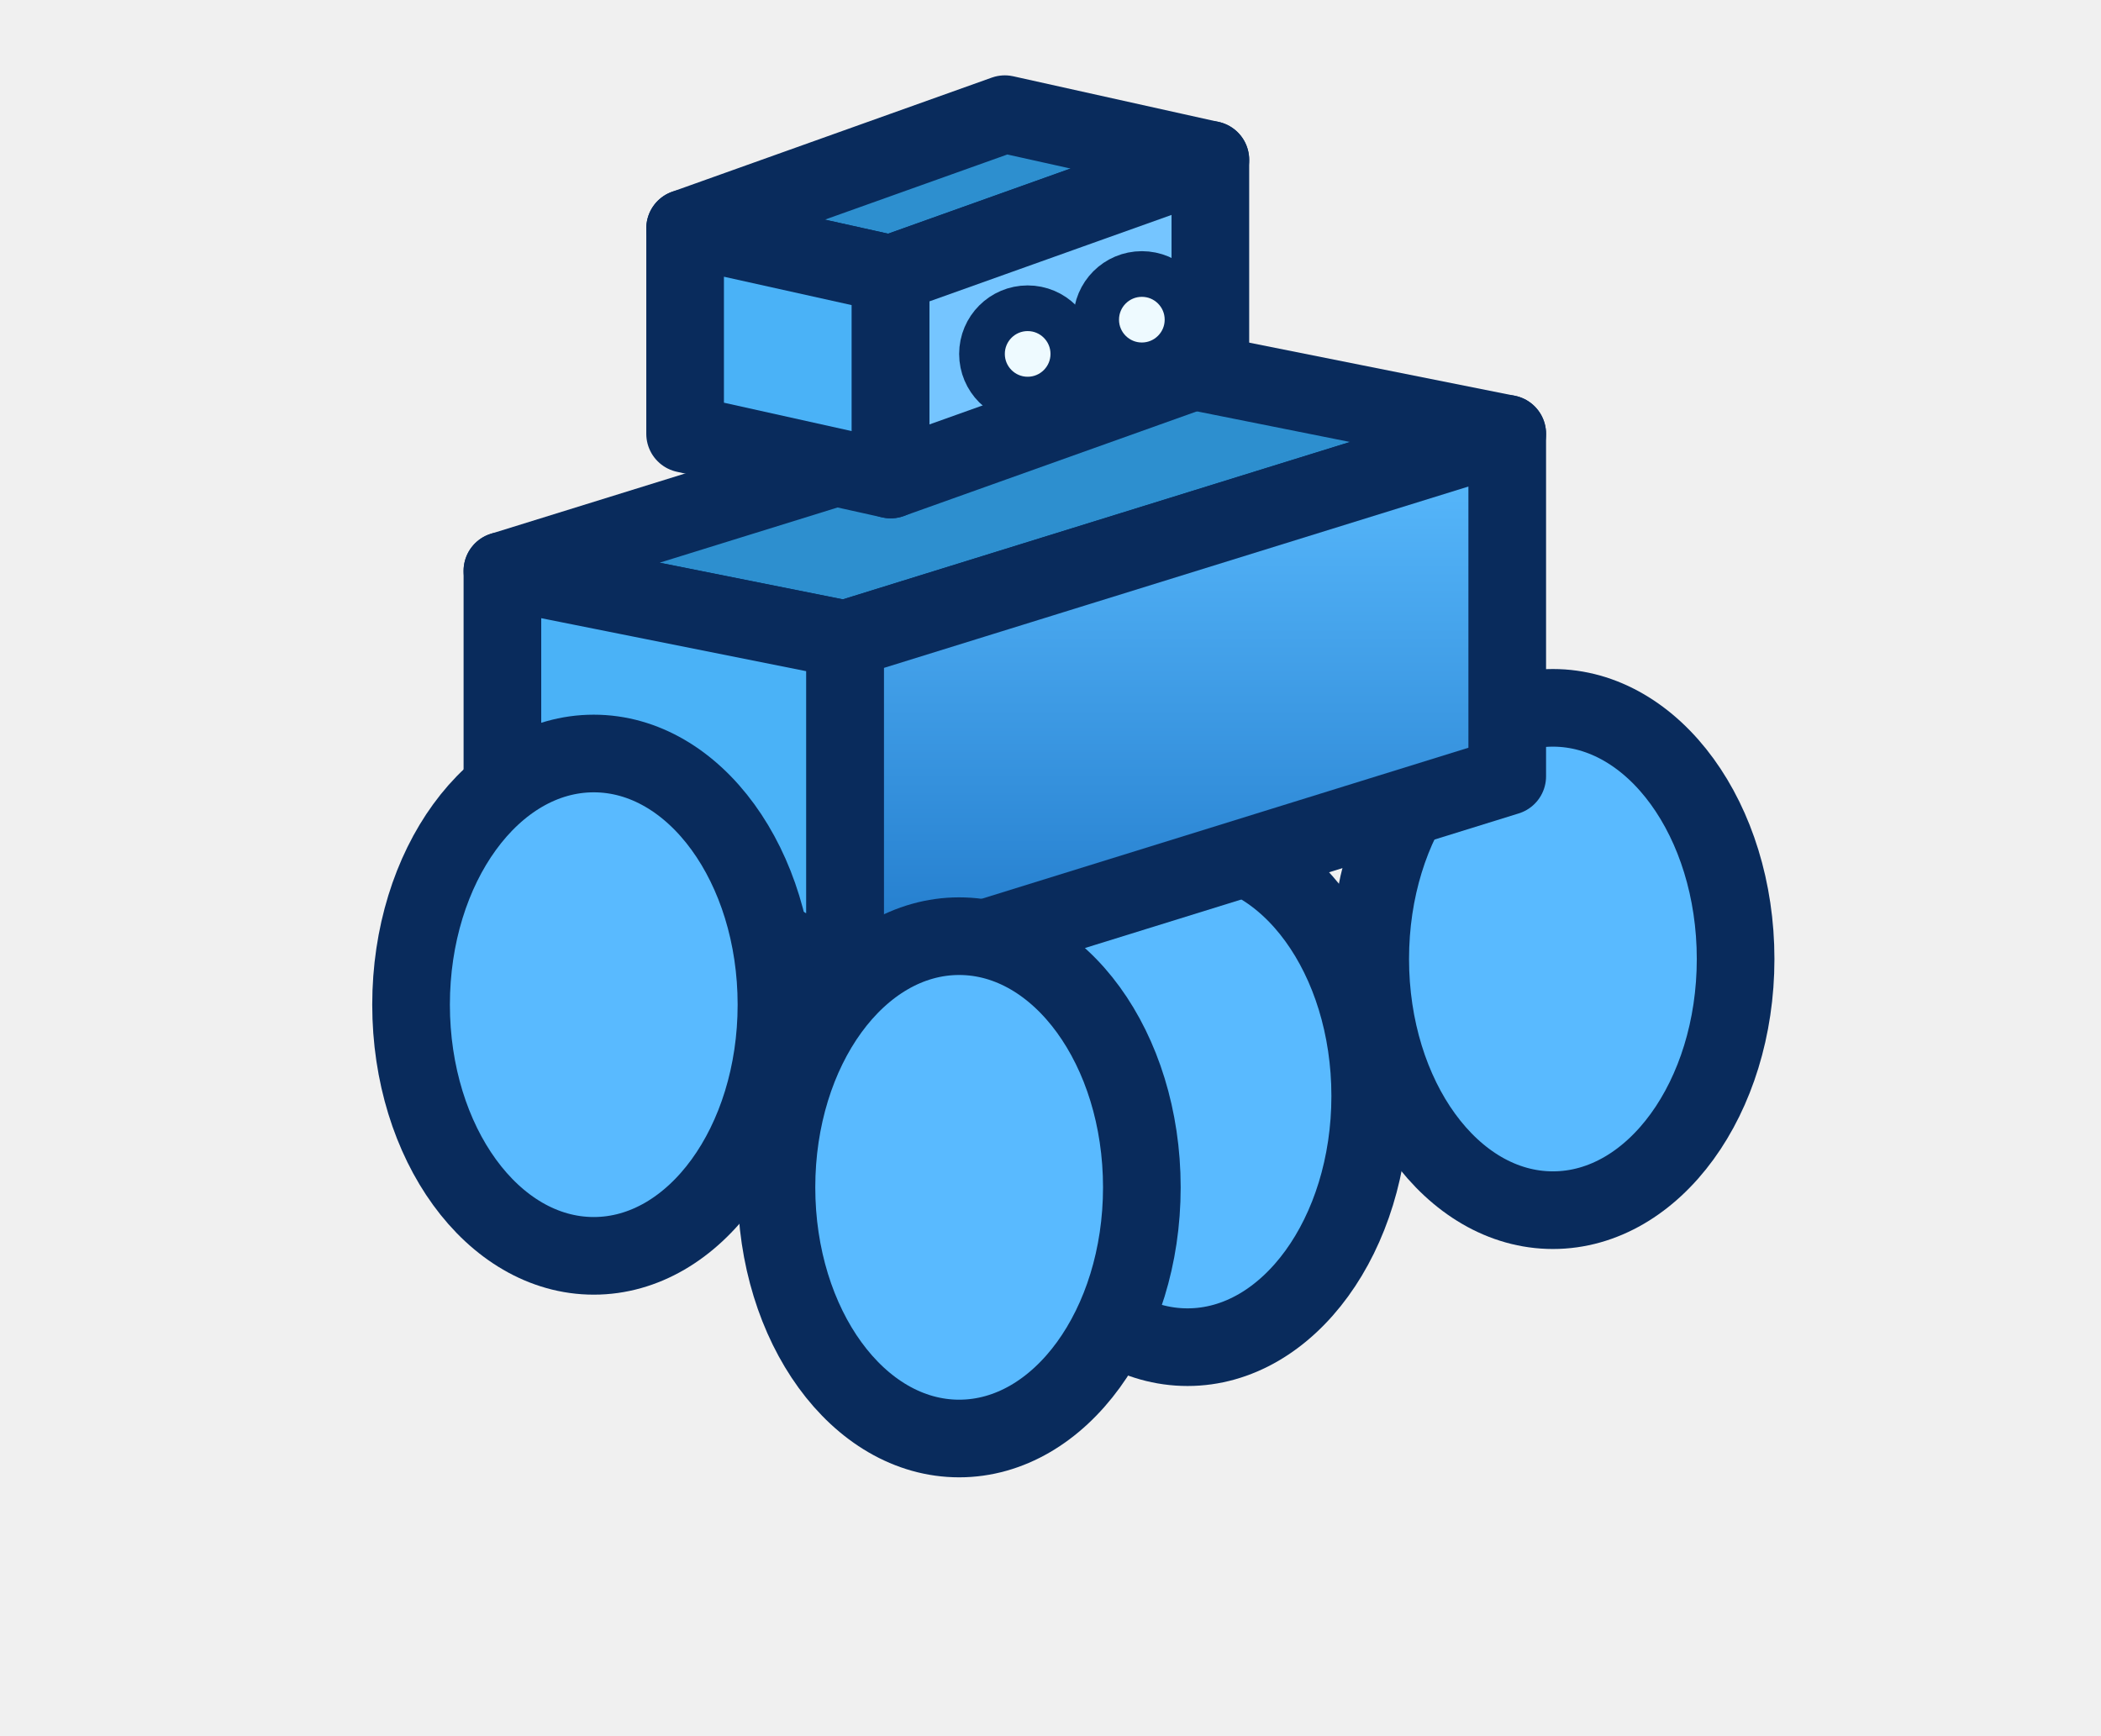
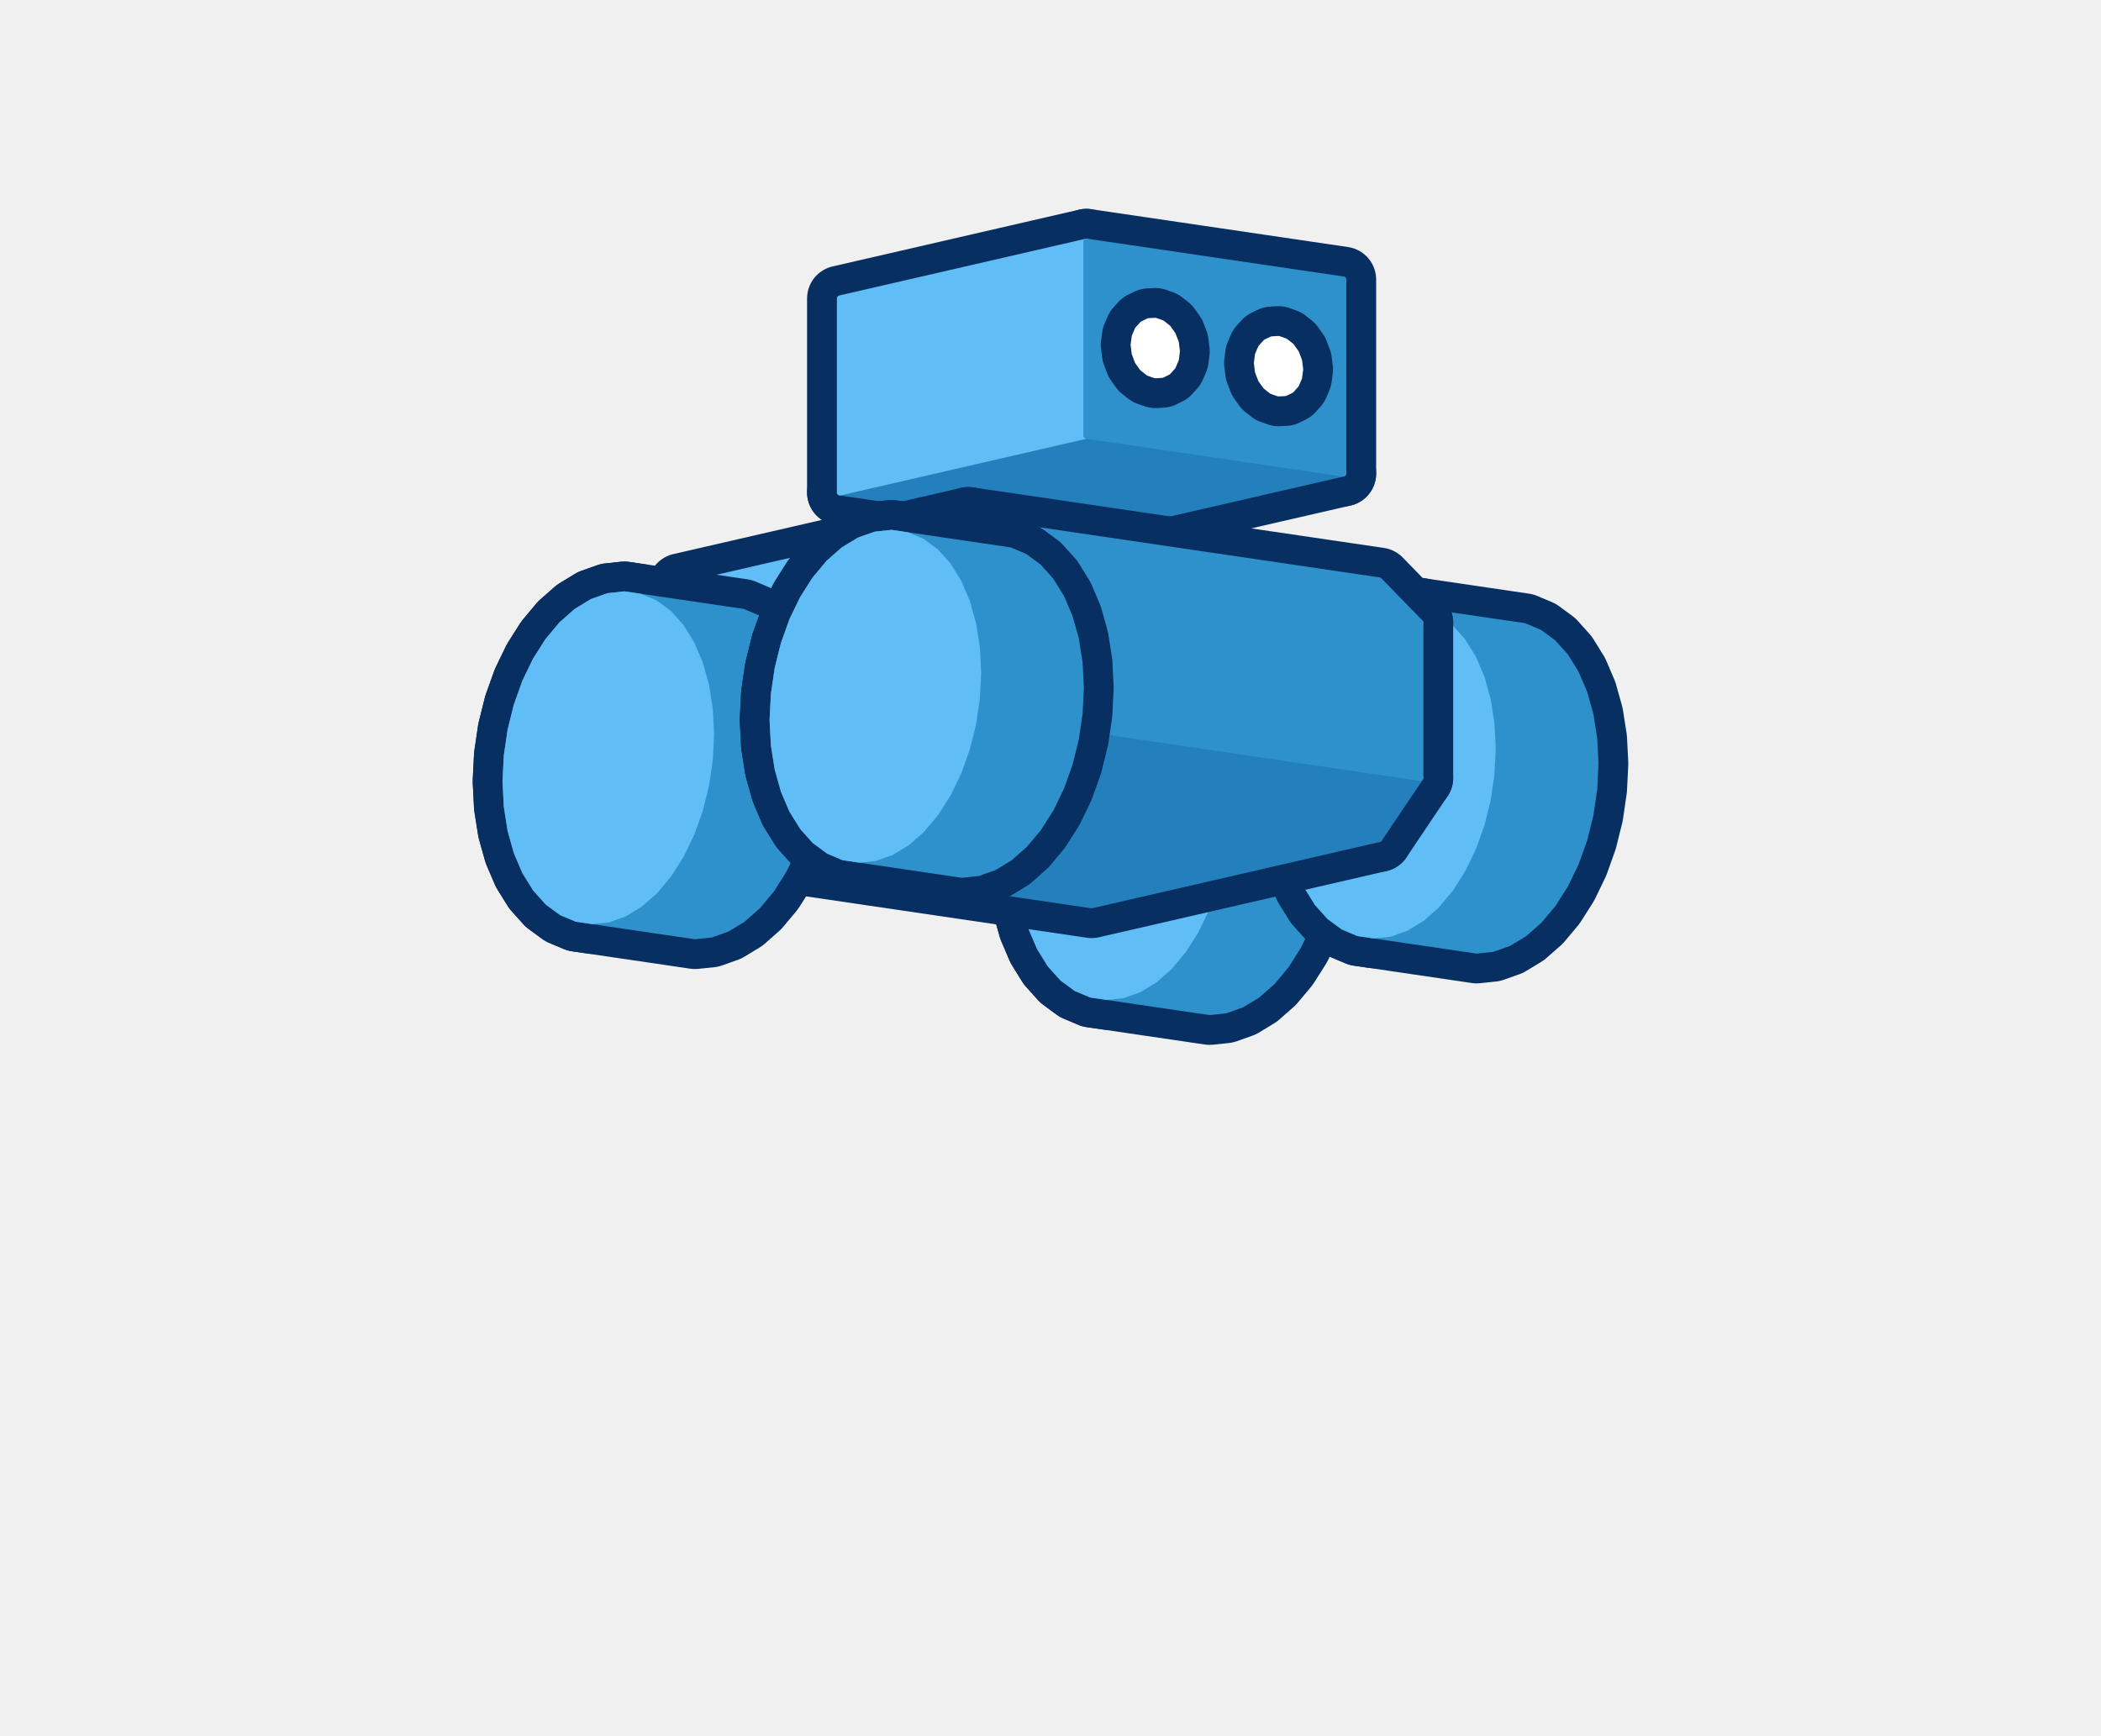
- <svg xmlns="http://www.w3.org/2000/svg" viewBox="-46 -30 92 76" role="img" aria-labelledby="robot-title robot-desc">
+ <svg viewBox="-46 -30 92 76" role="img" aria-labelledby="robot-title robot-desc">
  <defs>
    <linearGradient id="robot-fill" x1="0" x2="0" y1="0" y2="1">
      <stop offset="0" stop-color="#5bbcff" />
      <stop offset="1" stop-color="#1f78c9" />
    </linearGradient>
  </defs>
-   <g id="robot" stroke="#092b5c" stroke-width="3.4" stroke-linejoin="round" stroke-linecap="round">
-     <ellipse cx="6" cy="18" rx="8" ry="11" fill="#59baff" />
-     <ellipse cx="22" cy="12" rx="8" ry="11" fill="#59baff" />
-     <polygon points="-24,-5 5,-14 20,-11 -9,-2" fill="#2d8fcf" />
-     <polygon points="-9,-2 20,-11 20,4 -9,13" fill="url(#robot-fill)" />
-     <polygon points="-24,-5 -9,-2 -9,13 -24,4" fill="#4ab2f7" />
-     <polygon points="-16,-20 -2,-25 7,-23 -7,-18" fill="#2d8fcf" />
-     <polygon points="-16,-20 -7,-18 -7,-9 -16,-11" fill="#4ab2f7" />
-     <polygon points="-7,-18 7,-23 7,-14 -7,-9" fill="#75c5ff" />
-     <circle cx="-1" cy="-14.5" r="2" fill="#eefaff" stroke-width="2" />
-     <circle cx="4" cy="-16" r="2" fill="#eefaff" stroke-width="2" />
-     <ellipse cx="-20" cy="14" rx="8" ry="11" fill="#59baff" />
-     <ellipse cx="-4" cy="22" rx="8" ry="11" fill="#59baff" />
+   <g id="robot" transform="translate(0, 1) scale(0.18) translate(-400, -300)">
+     <g id="wheel_bl">
+       <g stroke="#072f61" stroke-width="16" stroke-linejoin="round" fill="none">
+         <polygon points="392.63,336.34 392.94,330.12 393.85,323.91 395.35,317.87 397.40,312.13 399.95,306.86 402.93,302.16 406.27,298.17 409.89,294.98 413.71,292.66 417.62,291.27 421.53,290.86 446.51,294.54 450.33,295.10 453.95,296.63 457.29,299.08 460.27,302.40 462.82,306.51 464.87,311.30 466.37,316.65 467.28,322.44 467.59,328.52 467.28,334.74 466.37,340.95 464.87,346.99 462.82,352.73 460.27,358.00 457.29,362.70 453.95,366.69 450.33,369.88 446.51,372.20 442.60,373.59 438.70,374.00 413.71,370.32 409.89,369.76 406.27,368.23 402.93,365.78 399.95,362.46 397.40,358.35 395.35,353.56 393.85,348.21 392.94,342.42" />
+         <polygon points="442.60,324.84 442.30,318.76 441.38,312.97 439.88,307.61 437.83,302.82 435.29,298.72 432.30,295.40 428.96,292.95 425.34,291.42 421.53,290.86 417.62,291.27 413.71,292.66 409.89,294.98 406.27,298.17 402.93,302.16 399.95,306.86 397.40,312.13 395.35,317.87 393.85,323.91 392.94,330.12 392.63,336.34 392.94,342.42 393.85,348.21 395.35,353.56 397.40,358.35 399.95,362.46 402.93,365.78 406.27,368.23 409.89,369.76 413.71,370.32 417.62,369.90 421.53,368.52 425.34,366.20 428.96,363.01 432.30,359.01 435.29,354.32 437.83,349.04 439.88,343.31 441.38,337.27 442.30,331.06" />
+       </g>
+       <g stroke-linejoin="round">
+         <polygon points="392.63,336.34 392.94,330.12 393.85,323.91 395.35,317.87 397.40,312.13 399.95,306.86 402.93,302.16 406.27,298.17 409.89,294.98 413.71,292.66 417.62,291.27 421.53,290.86 446.51,294.54 450.33,295.10 453.95,296.63 457.29,299.08 460.27,302.40 462.82,306.51 464.87,311.30 466.37,316.65 467.28,322.44 467.59,328.52 467.28,334.74 466.37,340.95 464.87,346.99 462.82,352.73 460.27,358.00 457.29,362.70 453.95,366.69 450.33,369.88 446.51,372.20 442.60,373.59 438.70,374.00 413.71,370.32 409.89,369.76 406.27,368.23 402.93,365.78 399.95,362.46 397.40,358.35 395.35,353.56 393.85,348.21 392.94,342.42" fill="#2e91cc" stroke="#2e91cc" stroke-width="1.5" />
+         <polygon points="442.60,324.84 442.30,318.76 441.38,312.97 439.88,307.61 437.83,302.82 435.29,298.72 432.30,295.40 428.96,292.95 425.34,291.42 421.53,290.86 417.62,291.27 413.71,292.66 409.89,294.98 406.27,298.17 402.93,302.16 399.95,306.86 397.40,312.13 395.35,317.87 393.85,323.91 392.94,330.12 392.63,336.34 392.94,342.42 393.85,348.21 395.35,353.56 397.40,358.35 399.95,362.46 402.93,365.78 406.27,368.23 409.89,369.76 413.71,370.32 417.62,369.90 421.53,368.52 425.34,366.20 428.96,363.01 432.30,359.01 435.29,354.32 437.83,349.04 439.88,343.31 441.38,337.27 442.30,331.06" fill="#61bdf5" stroke="#61bdf5" stroke-width="1.5" />
+       </g>
+     </g>
+     <g id="wheel_fl">
+       <g stroke="#072f61" stroke-width="16" stroke-linejoin="round" fill="none">
+         <polygon points="457.60,321.38 457.90,315.16 458.82,308.95 460.32,302.91 462.37,297.18 464.92,291.90 467.90,287.20 471.24,283.21 474.86,280.02 478.68,277.70 482.58,276.31 486.49,275.90 511.48,279.58 515.29,280.14 518.92,281.67 522.26,284.12 525.24,287.44 527.79,291.55 529.84,296.34 531.34,301.69 532.25,307.48 532.56,313.56 532.25,319.78 531.34,325.99 529.84,332.03 527.79,337.77 525.24,343.04 522.26,347.74 518.92,351.73 515.29,354.93 511.48,357.24 507.57,358.63 503.66,359.04 478.68,355.36 474.86,354.80 471.24,353.27 467.90,350.82 464.92,347.50 462.37,343.39 460.32,338.60 458.82,333.25 457.90,327.46" />
+         <polygon points="507.57,309.88 507.26,303.80 506.35,298.01 504.85,292.65 502.80,287.87 500.25,283.76 497.27,280.44 493.93,277.99 490.31,276.46 486.49,275.90 482.58,276.31 478.68,277.70 474.86,280.02 471.24,283.21 467.90,287.20 464.92,291.90 462.37,297.18 460.32,302.91 458.82,308.95 457.90,315.16 457.60,321.38 457.90,327.46 458.82,333.25 460.32,338.60 462.37,343.39 464.92,347.50 467.90,350.82 471.24,353.27 474.86,354.80 478.68,355.36 482.58,354.95 486.49,353.56 490.31,351.24 493.93,348.05 497.27,344.05 500.25,339.36 502.80,334.08 504.85,328.35 506.35,322.31 507.26,316.10" />
+       </g>
+       <g stroke-linejoin="round">
+         <polygon points="457.60,321.38 457.90,315.16 458.82,308.95 460.32,302.91 462.37,297.18 464.92,291.90 467.90,287.20 471.24,283.21 474.86,280.02 478.68,277.70 482.58,276.31 486.49,275.90 511.48,279.58 515.29,280.14 518.92,281.67 522.26,284.12 525.24,287.44 527.79,291.55 529.84,296.34 531.34,301.69 532.25,307.48 532.56,313.56 532.25,319.78 531.34,325.99 529.84,332.03 527.79,337.77 525.24,343.04 522.26,347.74 518.92,351.73 515.29,354.93 511.48,357.24 507.57,358.63 503.66,359.04 478.68,355.36 474.86,354.80 471.24,353.27 467.90,350.82 464.92,347.50 462.37,343.39 460.32,338.60 458.82,333.25 457.90,327.46" fill="#2e91cc" stroke="#2e91cc" stroke-width="1.5" />
+         <polygon points="507.57,309.88 507.26,303.80 506.35,298.01 504.85,292.65 502.80,287.87 500.25,283.76 497.27,280.44 493.93,277.99 490.31,276.46 486.49,275.90 482.58,276.31 478.68,277.70 474.86,280.02 471.24,283.21 467.90,287.20 464.92,291.90 462.37,297.18 460.32,302.91 458.82,308.95 457.90,315.16 457.60,321.38 457.90,327.46 458.82,333.25 460.32,338.60 462.37,343.39 464.92,347.50 467.90,350.82 471.24,353.27 474.86,354.80 478.68,355.36 482.58,354.95 486.49,353.56 490.31,351.24 493.93,348.05 497.27,344.05 500.25,339.36 502.80,334.08 504.85,328.35 506.35,322.31 507.26,316.10" fill="#61bdf5" stroke="#61bdf5" stroke-width="1.5" />
+       </g>
+     </g>
+     <g id="head">
+       <g stroke="#072f61" stroke-width="16" stroke-linejoin="round" fill="none">
+         <polygon points="348.78,247.58 411.24,256.78 471.22,242.98 408.75,233.77" />
+         <polygon points="348.78,247.58 408.75,233.77 408.75,186.59 348.78,200.40" />
+         <polygon points="408.75,233.77 471.22,242.98 471.22,195.80 408.75,186.59" />
+       </g>
+       <g stroke-linejoin="round">
+         <polygon points="348.78,247.58 411.24,256.78 471.22,242.98 408.75,233.77" fill="#247fbd" stroke="#247fbd" stroke-width="1.5" />
+         <polygon points="348.78,247.58 408.75,233.77 408.75,186.59 348.78,200.40" fill="#61bdf5" stroke="#61bdf5" stroke-width="1.5" />
+         <polygon points="408.75,233.77 471.22,242.98 471.22,195.80 408.75,186.59" fill="#2e91cc" stroke="#2e91cc" stroke-width="1.5" />
+       </g>
+     </g>
+     <g id="eyes">
+       <g stroke="#072f61" stroke-width="16" stroke-linejoin="round" fill="none">
+         <polygon points="450.23,216.11 450.48,214.10 451.23,212.37 452.39,211.08 453.85,210.36 455.47,210.27 457.09,210.84 458.56,211.99 459.72,213.62 460.46,215.57 460.72,217.65 460.46,219.66 459.72,221.39 458.56,222.68 457.09,223.40 455.47,223.48 453.85,222.92 452.39,221.77 451.23,220.14 450.48,218.18" />
+         <polygon points="420.24,211.69 420.50,209.68 421.24,207.95 422.40,206.66 423.87,205.94 425.49,205.85 427.11,206.42 428.57,207.57 429.73,209.20 430.48,211.15 430.73,213.23 430.48,215.24 429.73,216.97 428.57,218.26 427.11,218.98 425.49,219.06 423.87,218.50 422.40,217.35 421.24,215.72 420.50,213.77" />
+       </g>
+       <g stroke-linejoin="round">
+         <polygon points="450.23,216.11 450.48,214.10 451.23,212.37 452.39,211.08 453.85,210.36 455.47,210.27 457.09,210.84 458.56,211.99 459.72,213.62 460.46,215.57 460.72,217.65 460.46,219.66 459.72,221.39 458.56,222.68 457.09,223.40 455.47,223.48 453.85,222.92 452.39,221.77 451.23,220.14 450.48,218.18" fill="white" stroke="white" stroke-width="1.5" />
+         <polygon points="420.24,211.69 420.50,209.68 421.24,207.95 422.40,206.66 423.87,205.94 425.49,205.85 427.11,206.42 428.57,207.57 429.73,209.20 430.48,211.15 430.73,213.23 430.48,215.24 429.73,216.97 428.57,218.26 427.11,218.98 425.49,219.06 423.87,218.50 422.40,217.35 421.24,215.72 420.50,213.77" fill="white" stroke="white" stroke-width="1.5" />
+       </g>
+     </g>
+     <g id="body">
+       <g stroke="#072f61" stroke-width="16" stroke-linejoin="round" fill="none">
+         <polygon points="310.04,333.29 410.00,348.02 479.96,331.91 380.01,317.18" />
+         <polygon points="390.00,264.56 489.96,279.29 479.96,269.01 380.01,254.28" />
+         <polygon points="380.01,317.18 479.96,331.91 489.96,317.03 390.00,302.30" />
+         <polygon points="390.00,302.30 489.96,317.03 489.96,279.29 390.00,264.56" />
+         <polygon points="310.04,333.29 380.01,317.18 390.00,302.30 390.00,264.56 380.01,254.28 310.04,270.39" />
+       </g>
+       <g stroke-linejoin="round">
+         <polygon points="310.04,333.29 410.00,348.02 479.96,331.91 380.01,317.18" fill="#247fbd" stroke="#247fbd" stroke-width="1.5" />
+         <polygon points="390.00,264.56 489.96,279.29 479.96,269.01 380.01,254.28" fill="#2e91cc" stroke="#2e91cc" stroke-width="1.5" />
+         <polygon points="380.01,317.18 479.96,331.91 489.96,317.03 390.00,302.30" fill="#247fbd" stroke="#247fbd" stroke-width="1.5" />
+         <polygon points="390.00,302.30 489.96,317.03 489.96,279.29 390.00,264.56" fill="#2e91cc" stroke="#2e91cc" stroke-width="1.5" />
+         <polygon points="310.04,333.29 380.01,317.18 390.00,302.30 390.00,264.56 380.01,254.28 310.04,270.39" fill="#61bdf5" stroke="#61bdf5" stroke-width="1.5" />
+       </g>
+     </g>
+     <g id="wheel_br">
+       <g stroke="#072f61" stroke-width="16" stroke-linejoin="round" fill="none">
+         <polygon points="267.44,317.89 267.75,311.67 268.66,305.46 270.16,299.42 272.21,293.69 274.76,288.41 277.74,283.72 281.08,279.72 284.71,276.53 288.52,274.21 292.43,272.83 296.34,272.41 321.32,276.09 325.14,276.65 328.76,278.18 332.10,280.63 335.08,283.95 337.63,288.06 339.68,292.85 341.18,298.20 342.10,303.99 342.40,310.07 342.10,316.29 341.18,322.50 339.68,328.55 337.63,334.28 335.08,339.55 332.10,344.25 328.76,348.24 325.14,351.44 321.32,353.75 317.42,355.14 313.51,355.55 288.52,351.87 284.71,351.31 281.08,349.78 277.74,347.33 274.76,344.01 272.21,339.90 270.16,335.12 268.66,329.76 267.75,323.97" />
+         <polygon points="317.42,306.39 317.11,300.31 316.19,294.52 314.69,289.17 312.64,284.38 310.10,280.27 307.11,276.95 303.77,274.50 300.15,272.97 296.34,272.41 292.43,272.83 288.52,274.21 284.71,276.53 281.08,279.72 277.74,283.72 274.76,288.41 272.21,293.69 270.16,299.42 268.66,305.46 267.75,311.67 267.44,317.89 267.75,323.97 268.66,329.76 270.16,335.12 272.21,339.90 274.76,344.01 277.74,347.33 281.08,349.78 284.71,351.31 288.52,351.87 292.43,351.46 296.34,350.07 300.15,347.75 303.77,344.56 307.11,340.57 310.10,335.87 312.64,330.60 314.69,324.86 316.19,318.82 317.11,312.61" />
+       </g>
+       <g stroke-linejoin="round">
+         <polygon points="267.44,317.89 267.75,311.67 268.66,305.46 270.16,299.42 272.21,293.69 274.76,288.41 277.74,283.72 281.08,279.72 284.71,276.53 288.52,274.21 292.43,272.83 296.34,272.41 321.32,276.09 325.14,276.65 328.76,278.18 332.10,280.63 335.08,283.95 337.63,288.06 339.68,292.85 341.18,298.20 342.10,303.99 342.40,310.07 342.10,316.29 341.18,322.50 339.68,328.55 337.63,334.28 335.08,339.55 332.10,344.25 328.76,348.24 325.14,351.44 321.32,353.75 317.42,355.14 313.51,355.55 288.52,351.87 284.71,351.31 281.08,349.78 277.74,347.33 274.76,344.01 272.21,339.90 270.16,335.12 268.66,329.76 267.75,323.97" fill="#2e91cc" stroke="#2e91cc" stroke-width="1.5" />
+         <polygon points="317.42,306.39 317.11,300.31 316.19,294.52 314.69,289.17 312.64,284.38 310.10,280.27 307.11,276.95 303.77,274.50 300.15,272.97 296.34,272.41 292.43,272.83 288.52,274.21 284.71,276.53 281.08,279.72 277.74,283.72 274.76,288.41 272.21,293.69 270.16,299.42 268.66,305.46 267.75,311.67 267.44,317.89 267.75,323.97 268.66,329.76 270.16,335.12 272.21,339.90 274.76,344.01 277.74,347.33 281.08,349.78 284.71,351.31 288.52,351.87 292.43,351.46 296.34,350.07 300.15,347.75 303.77,344.56 307.11,340.57 310.10,335.87 312.64,330.60 314.69,324.86 316.19,318.82 317.11,312.61" fill="#61bdf5" stroke="#61bdf5" stroke-width="1.5" />
+       </g>
+     </g>
+     <g id="wheel_fr">
+       <g stroke="#072f61" stroke-width="16" stroke-linejoin="round" fill="none">
+         <polygon points="332.41,302.94 332.72,296.71 333.63,290.50 335.13,284.46 337.18,278.73 339.73,273.45 342.71,268.76 346.05,264.76 349.67,261.57 353.49,259.25 357.40,257.87 361.30,257.45 386.29,261.13 390.11,261.69 393.73,263.22 397.07,265.68 400.05,269.00 402.60,273.10 404.65,277.89 406.15,283.24 407.06,289.03 407.37,295.11 407.06,301.33 406.15,307.54 404.65,313.59 402.60,319.32 400.05,324.60 397.07,329.29 393.73,333.28 390.11,336.48 386.29,338.80 382.38,340.18 378.47,340.60 353.49,336.91 349.67,336.35 346.05,334.82 342.71,332.37 339.73,329.05 337.18,324.95 335.13,320.16 333.63,314.80 332.72,309.01" />
+         <polygon points="382.38,291.43 382.08,285.35 381.16,279.56 379.66,274.21 377.61,269.42 375.06,265.31 372.08,261.99 368.74,259.54 365.12,258.01 361.30,257.45 357.40,257.87 353.49,259.25 349.67,261.57 346.05,264.76 342.71,268.76 339.73,273.45 337.18,278.73 335.13,284.46 333.63,290.50 332.72,296.71 332.41,302.94 332.72,309.01 333.63,314.80 335.13,320.16 337.18,324.95 339.73,329.05 342.71,332.37 346.05,334.82 349.67,336.35 353.49,336.91 357.40,336.50 361.30,335.11 365.12,332.79 368.74,329.60 372.08,325.61 375.06,320.91 377.61,315.64 379.66,309.90 381.16,303.86 382.08,297.65" />
+       </g>
+       <g stroke-linejoin="round">
+         <polygon points="332.41,302.94 332.72,296.71 333.63,290.50 335.13,284.46 337.18,278.73 339.73,273.45 342.71,268.76 346.05,264.76 349.67,261.57 353.49,259.25 357.40,257.87 361.30,257.45 386.29,261.13 390.11,261.69 393.73,263.22 397.07,265.68 400.05,269.00 402.60,273.10 404.65,277.89 406.15,283.24 407.06,289.03 407.37,295.11 407.06,301.33 406.15,307.54 404.65,313.59 402.60,319.32 400.05,324.60 397.07,329.29 393.73,333.28 390.11,336.48 386.29,338.80 382.38,340.18 378.47,340.60 353.49,336.91 349.67,336.35 346.05,334.82 342.71,332.37 339.73,329.05 337.18,324.95 335.13,320.16 333.63,314.80 332.72,309.01" fill="#2e91cc" stroke="#2e91cc" stroke-width="1.5" />
+         <polygon points="382.38,291.43 382.08,285.35 381.16,279.56 379.66,274.21 377.61,269.42 375.06,265.31 372.08,261.99 368.74,259.54 365.12,258.01 361.30,257.45 357.40,257.87 353.49,259.25 349.67,261.57 346.05,264.76 342.71,268.76 339.73,273.45 337.18,278.73 335.13,284.46 333.63,290.50 332.72,296.71 332.41,302.94 332.72,309.01 333.63,314.80 335.13,320.16 337.18,324.95 339.73,329.05 342.71,332.37 346.05,334.82 349.67,336.35 353.49,336.91 357.40,336.50 361.30,335.11 365.12,332.79 368.74,329.60 372.08,325.61 375.06,320.91 377.61,315.64 379.66,309.90 381.16,303.86 382.08,297.65" fill="#61bdf5" stroke="#61bdf5" stroke-width="1.5" />
+       </g>
+     </g>
  </g>
</svg>
